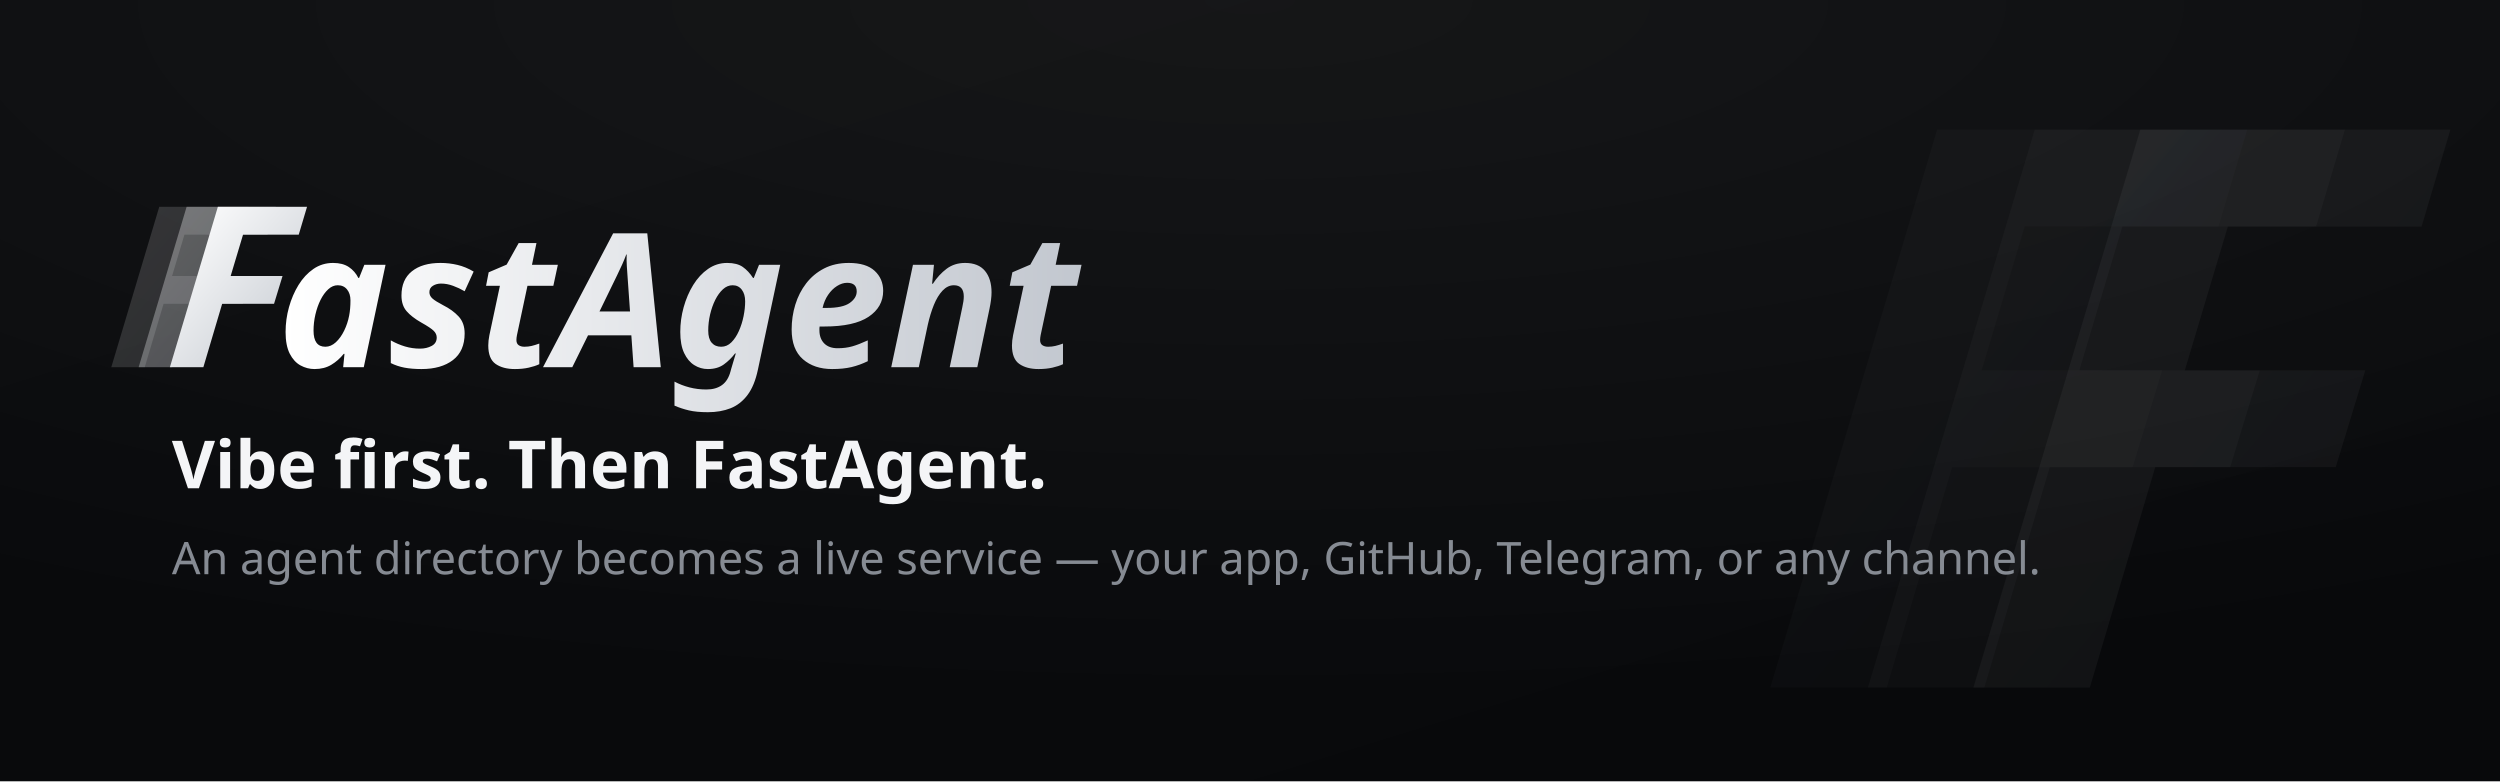
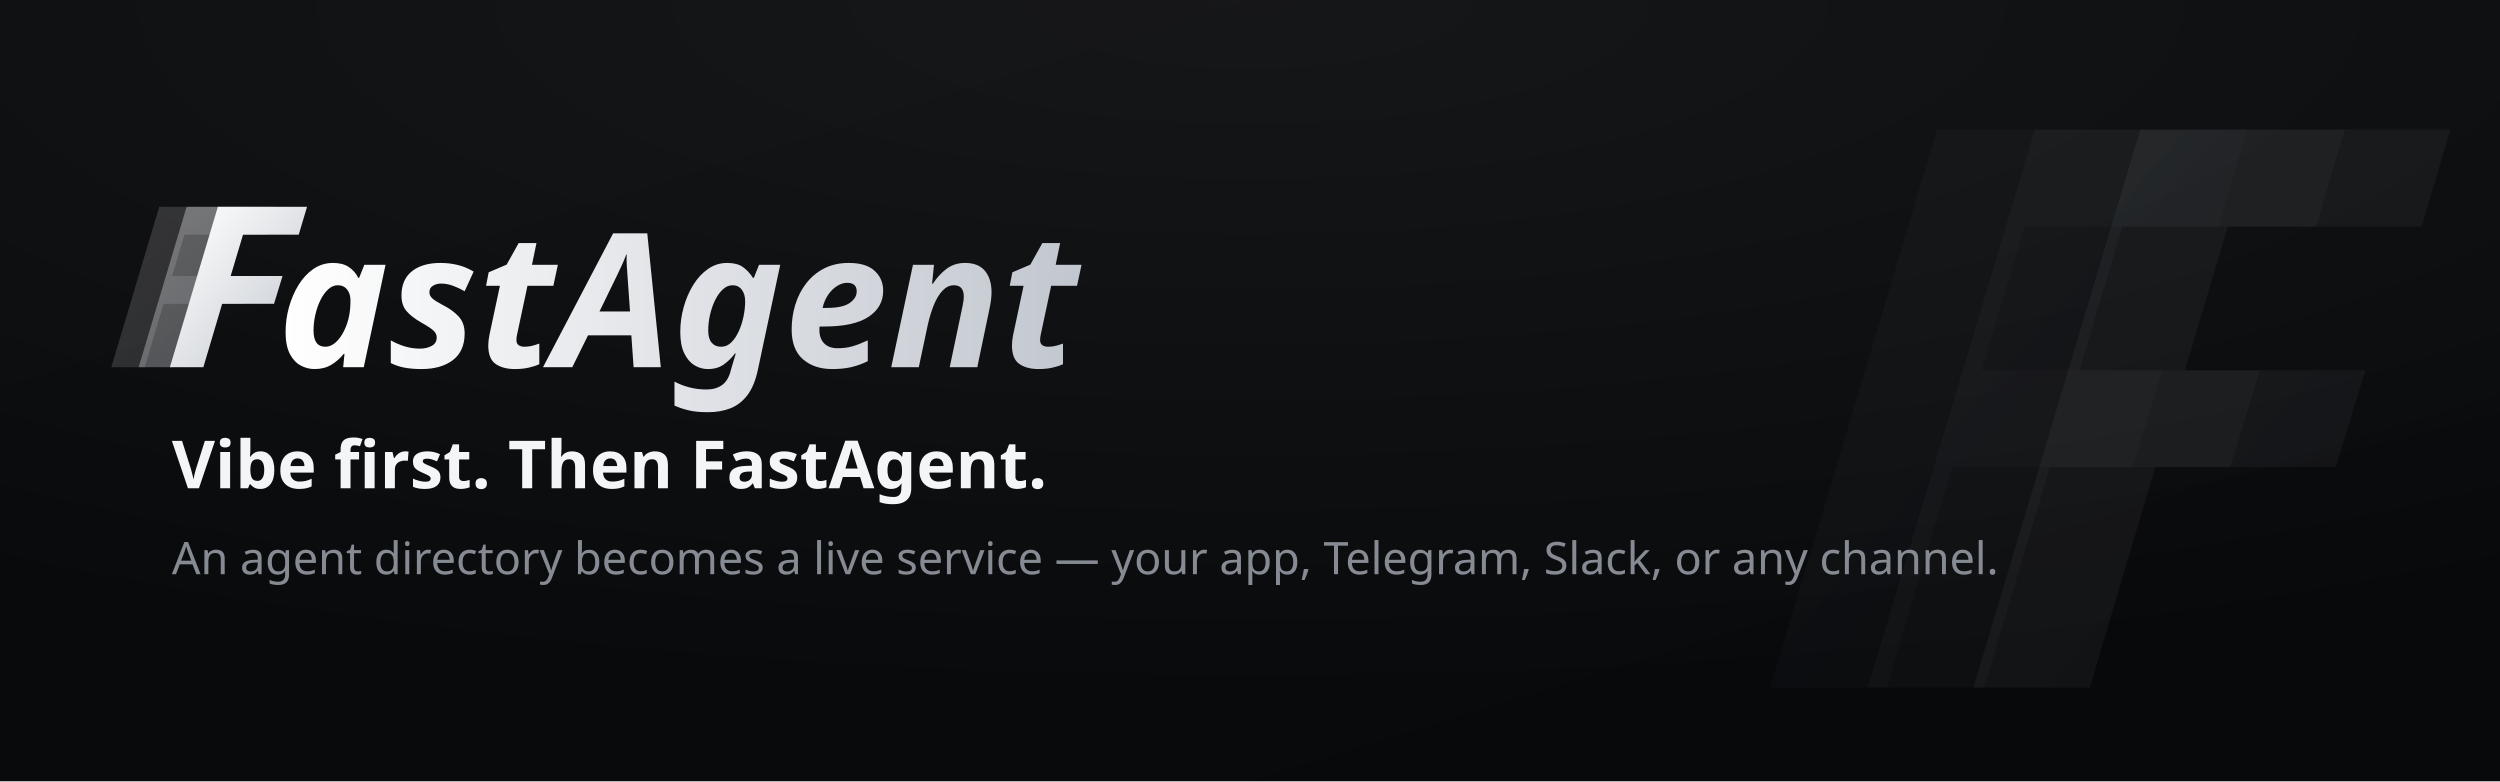
<svg xmlns="http://www.w3.org/2000/svg" width="1280" height="400" viewBox="0 0 1280 400">
  <defs>
    <linearGradient id="ink" x1="0" y1="0" x2="1" y2="1">
      <stop offset="0" stop-color="#ffffff" />
      <stop offset="1" stop-color="#c4c9d0" />
    </linearGradient>
    <linearGradient id="pagebg" x1="0" y1="0" x2="1" y2="1">
      <stop offset="0" stop-color="#0a0b0d" />
      <stop offset="1" stop-color="#08090b" />
    </linearGradient>
    <radialGradient id="pagesheen" cx="0.5" cy="0" r="0.9">
      <stop offset="0" stop-color="#ffffff" stop-opacity="0.05" />
      <stop offset="1" stop-color="#ffffff" stop-opacity="0" />
    </radialGradient>
    <linearGradient id="word" x1="0" y1="0" x2="1" y2="0">
      <stop offset="0" stop-color="#ffffff" />
      <stop offset="1" stop-color="#c2c7cf" />
    </linearGradient>
  </defs>
  <rect width="1280" height="400" fill="url(#pagebg)" />
  <rect width="1280" height="400" fill="url(#pagesheen)" />
  <g transform="translate(1000,352) scale(2.0)" fill="#ffffff">
    <g transform="skewX(-5)">
      <g opacity="0.02" transform="translate(-52,0)">
        <text font-family="Newsreader" font-size="200" font-weight="700" font-style="italic" fill="url(#ink)">F</text>
      </g>
      <g opacity="0.03" transform="translate(-27,0)">
        <text font-family="Newsreader" font-size="200" font-weight="700" font-style="italic" fill="url(#ink)">F</text>
      </g>
      <g opacity="0.05">
        <text font-family="Newsreader" font-size="200" font-weight="700" font-style="italic" fill="url(#ink)">F</text>
      </g>
    </g>
  </g>
  <g transform="translate(84,188) skewX(-5)">
    <g opacity="0.16" transform="translate(-30,0)">
      <text font-family="Newsreader" font-size="115" font-weight="700" font-style="italic" fill="url(#ink)">F</text>
    </g>
    <g opacity="0.34" transform="translate(-16,0)">
      <text font-family="Newsreader" font-size="115" font-weight="700" font-style="italic" fill="url(#ink)">F</text>
    </g>
    <text font-family="Newsreader" font-size="115" font-weight="700" font-style="italic" fill="url(#ink)">F</text>
  </g>
  <text x="142" y="188" font-family="Newsreader" font-size="96" font-weight="700" font-style="italic" fill="url(#word)">astAgent</text>
  <text x="88" y="250" font-family="Archivo" font-size="34" font-weight="700" fill="#f4f5f7">Vibe first. Then FastAgent.</text>
-   <text x="88" y="294" font-family="Archivo" font-size="23" font-weight="400" fill="#868b93">An agent directory becomes a live service — your app, GitHub, Telegram, or any channel.</text>
+   <text x="88" y="294" font-family="Archivo" font-size="23" font-weight="400" fill="#868b93">An agent directory becomes a live service — your app, Telegram, Slack, or any channel.</text>
</svg>
